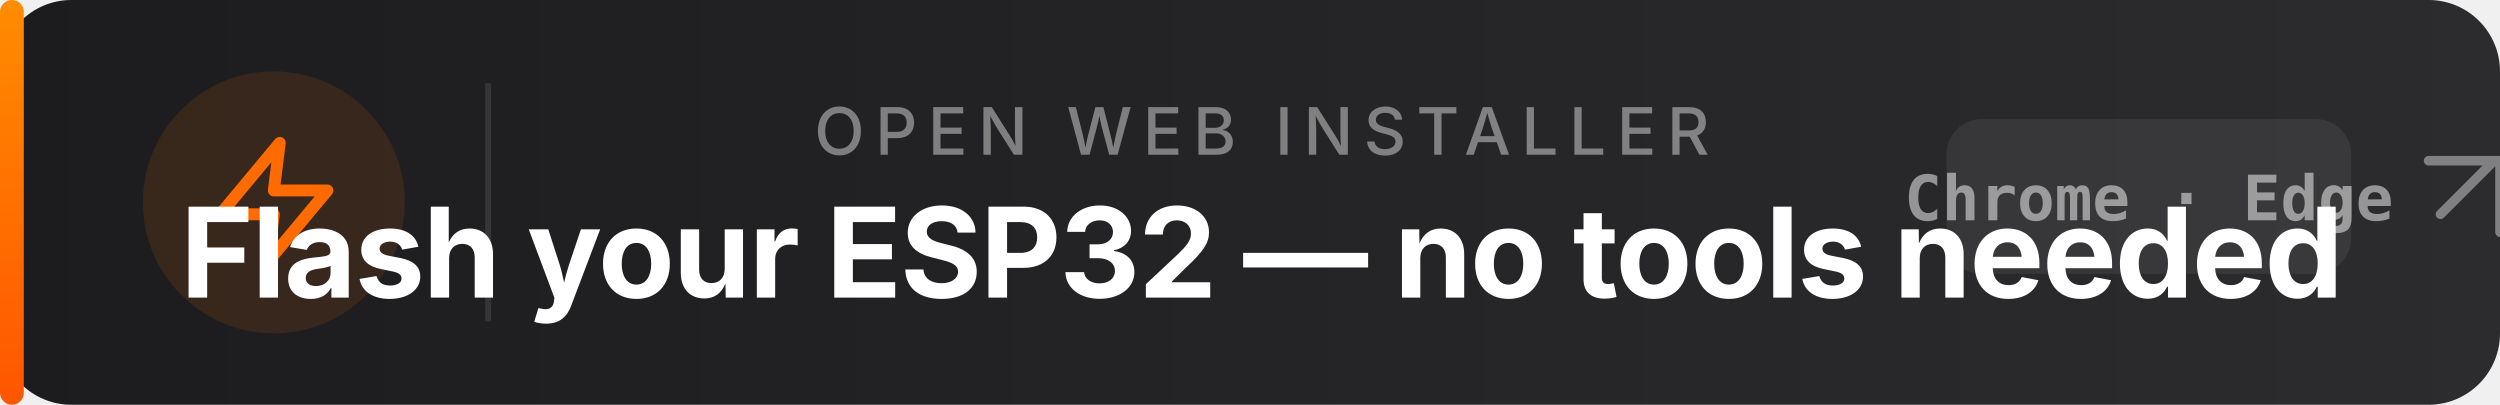
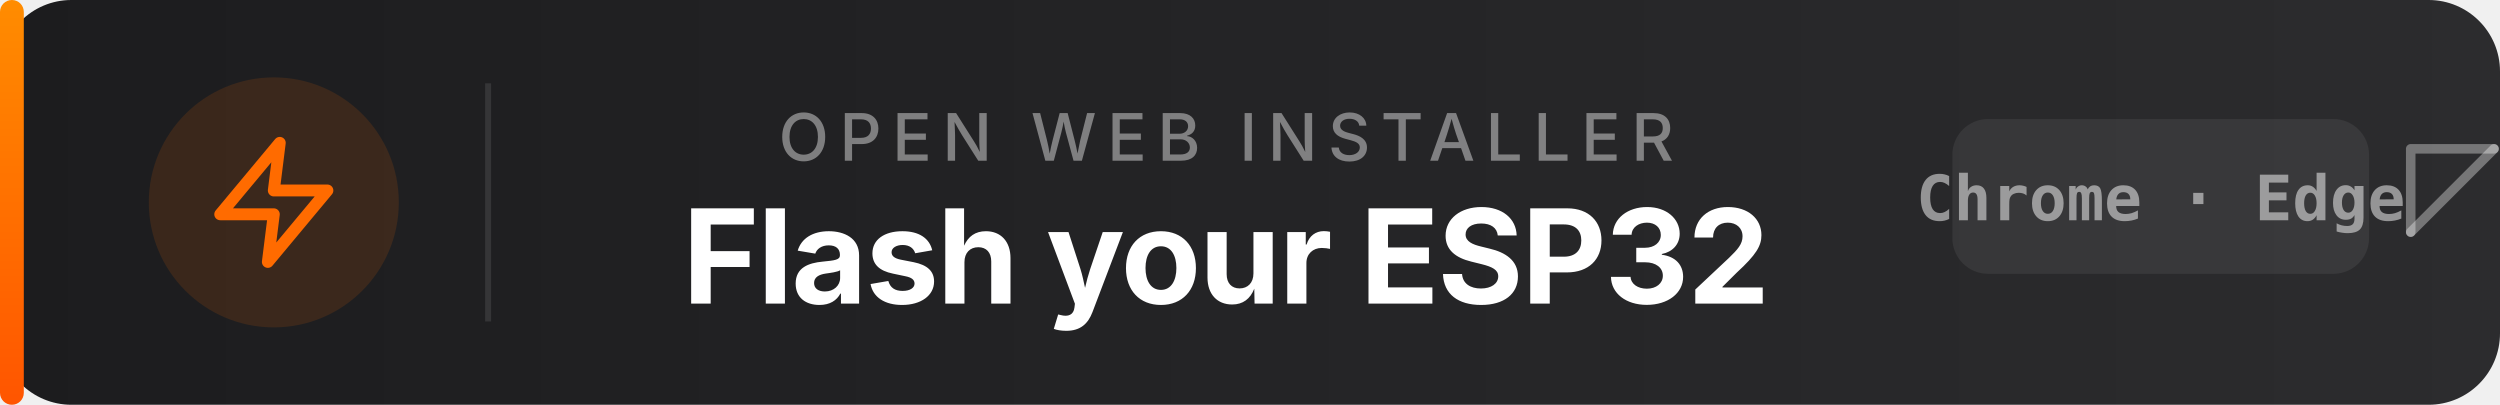
<svg xmlns="http://www.w3.org/2000/svg" width="420" height="68" viewBox="0 0 420 68">
  <defs>
    <linearGradient id="bg" x1="0" y1="0" x2="1" y2="0">
      <stop offset="0%" stop-color="#1c1c1e" />
      <stop offset="100%" stop-color="#2c2c2e" />
    </linearGradient>
    <linearGradient id="accent" x1="0" y1="0" x2="0" y2="1">
      <stop offset="0%" stop-color="#FF8C00" />
      <stop offset="100%" stop-color="#FF5500" />
    </linearGradient>
  </defs>
  <rect width="420" height="68" rx="12" fill="url(#bg)" />
  <rect width="4" height="68" rx="2" fill="url(#accent)" />
-   <circle cx="46" cy="34" r="22" fill="rgba(255,110,0,0.12)" />
+   <circle cx="46" cy="34" r="21" fill="rgba(255,110,0,0.13)" />
  <g transform="translate(34 22)">
-     <path fill="none" stroke="#FF6B00" stroke-width="2" stroke-linecap="round" stroke-linejoin="round" d="M13 2L3 14h9l-1 8 10-12h-9l1-8z" />
+     <path d="M13 2L3 14h9l-1 8 10-12h-9l1-8z" fill="none" stroke="#FF6B00" stroke-width="2" stroke-linecap="round" stroke-linejoin="round" />
  </g>
  <line x1="82" y1="14" x2="82" y2="54" stroke="rgba(255,255,255,0.10)" stroke-width="1" />
-   <text x="212" y="26" font-family="-apple-system, BlinkMacSystemFont, 'Segoe UI', sans-serif" font-size="11" font-weight="500" fill="rgba(255,255,255,0.42)" text-anchor="middle" letter-spacing="1.8">OPEN WEB INSTALLER</text>
-   <text x="212" y="50" font-family="-apple-system, BlinkMacSystemFont, 'Segoe UI', sans-serif" font-size="21" font-weight="700" fill="white" text-anchor="middle" letter-spacing="-0.3">Flash your ESP32 — no tools needed</text>
-   <rect x="327" y="20" width="68" height="26" rx="6" fill="rgba(255,255,255,0.07)" />
-   <text x="361" y="37" font-family="'SF Mono','Fira Code',monospace" font-size="10.5" font-weight="600" fill="rgba(255,255,255,0.50)" text-anchor="middle">Chrome · Edge</text>
-   <g transform="translate(405 26)" fill="rgba(255,255,255,0.40)">
-     <path d="M3 1h12v12M14 1L5 10" stroke="rgba(255,255,255,0.40)" stroke-width="1.6" stroke-linecap="round" stroke-linejoin="round" fill="none" />
+   <text x="206" y="27" font-family="-apple-system, BlinkMacSystemFont, 'Segoe UI', sans-serif" font-size="11" font-weight="500" letter-spacing="1.8" fill="rgba(255,255,255,0.42)" text-anchor="middle">OPEN WEB INSTALLER</text>
+   <text x="206" y="51" font-family="-apple-system, BlinkMacSystemFont, 'Segoe UI', sans-serif" font-size="22" font-weight="700" letter-spacing="-0.3" fill="white" text-anchor="middle">Flash your ESP32</text>
+   <rect x="328" y="20" width="70" height="26" rx="6" fill="rgba(255,255,255,0.07)" />
+   <text x="363" y="37" font-family="'SF Mono', 'Fira Code', monospace" font-size="10.5" font-weight="600" fill="rgba(255,255,255,0.50)" text-anchor="middle">Chrome · Edge</text>
+   <g transform="translate(405 25)" stroke="rgba(255,255,255,0.35)" stroke-width="1.6" stroke-linecap="round" stroke-linejoin="round" fill="none">
+     <polyline points="0,14 0,0 14,0" />
+     <line x1="14" y1="0" x2="0" y2="14" />
  </g>
</svg>
